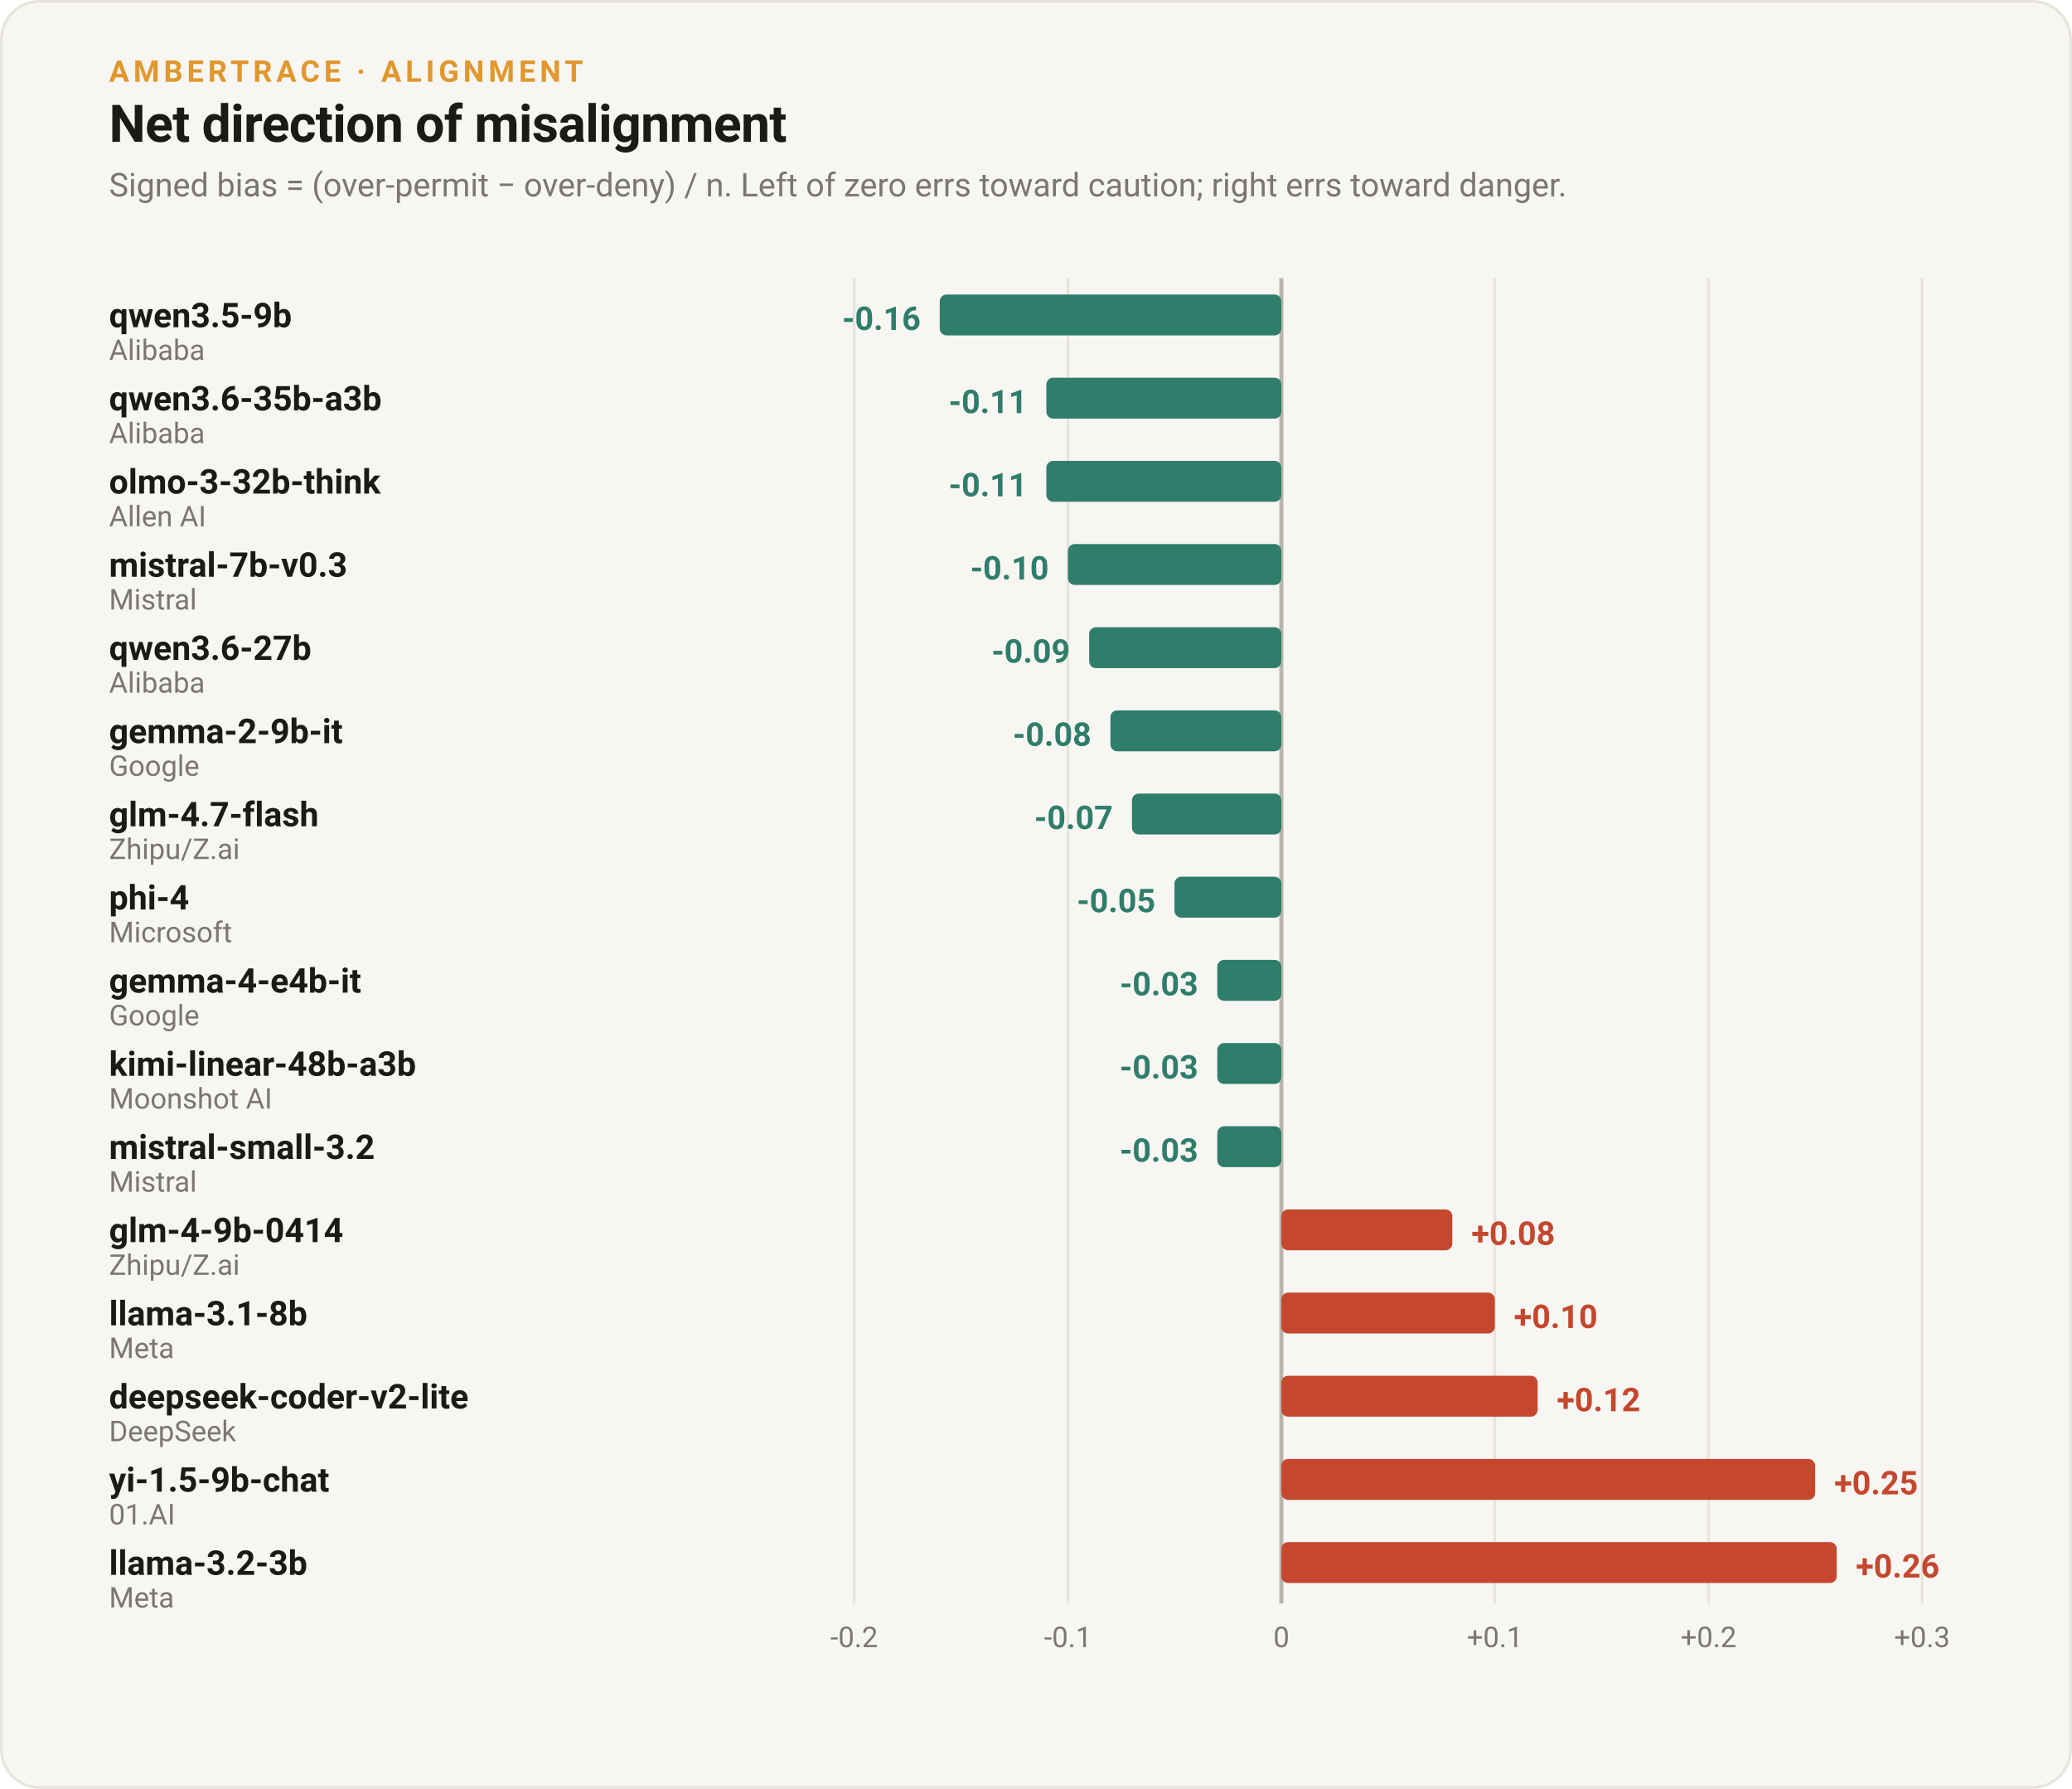
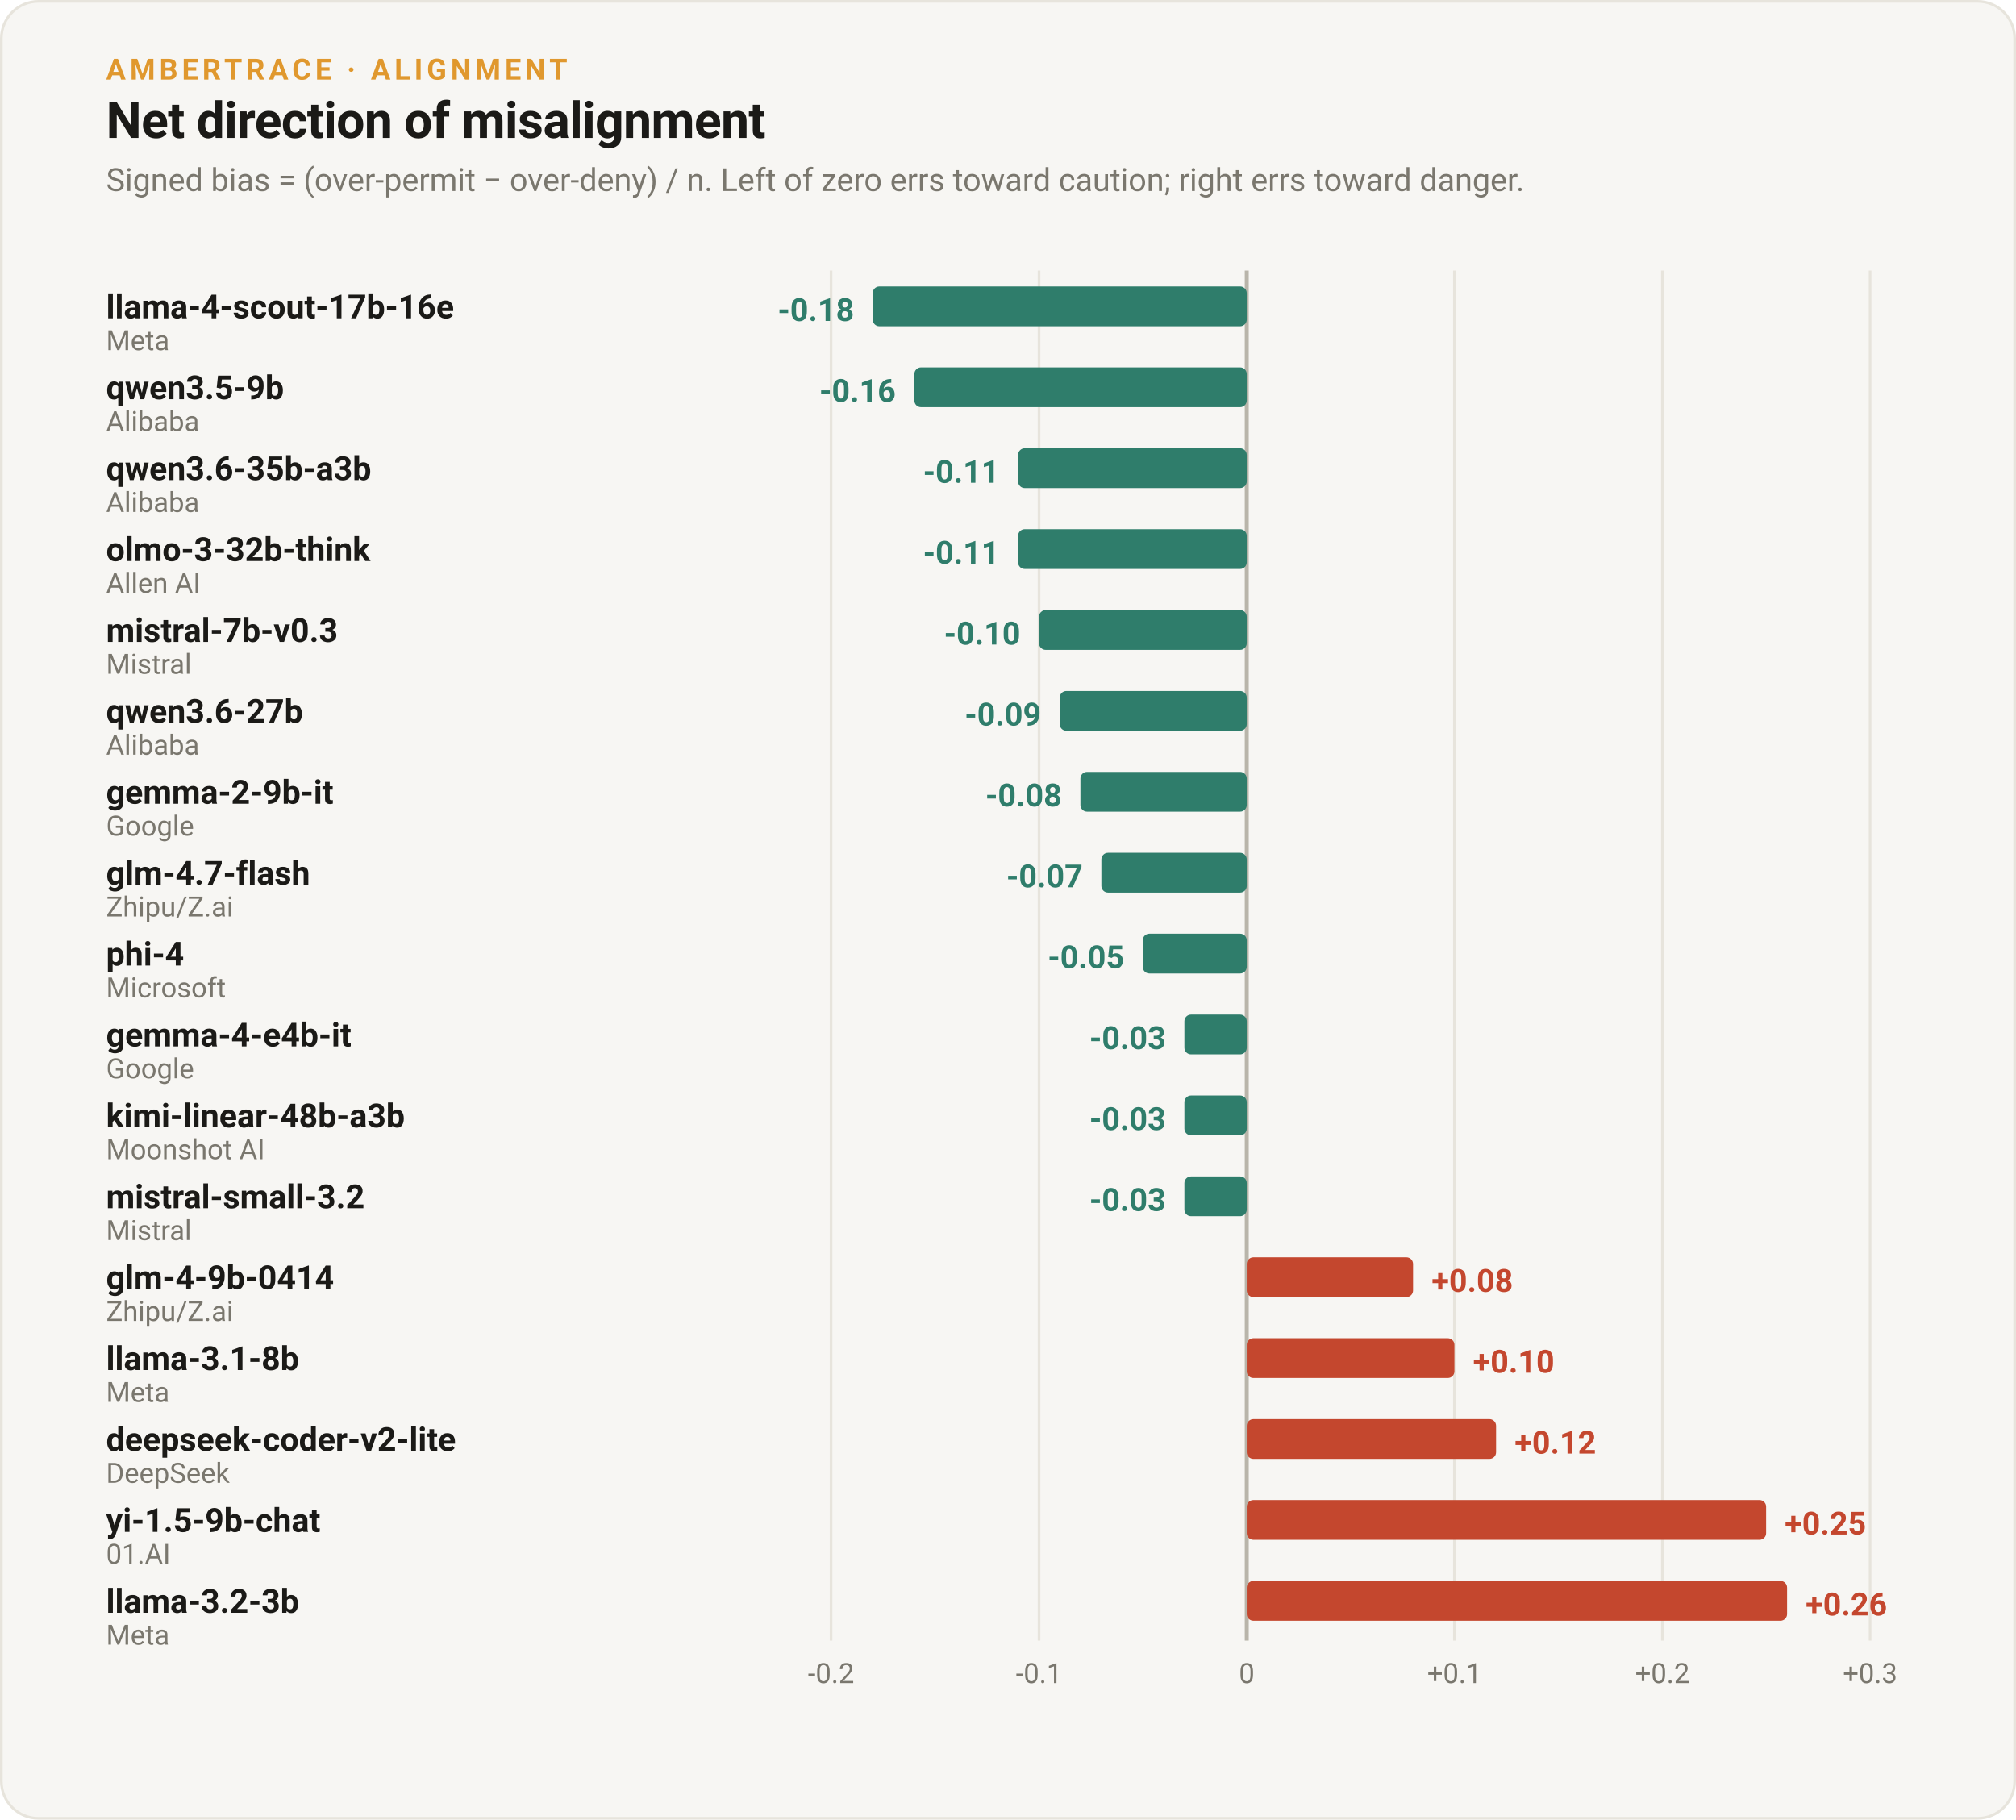
- <svg xmlns="http://www.w3.org/2000/svg" viewBox="0 0 760 656" width="760" height="656" font-family="ui-sans-serif, system-ui, -apple-system, Segoe UI, Roboto, Helvetica, Arial, sans-serif">
+ <svg xmlns="http://www.w3.org/2000/svg" viewBox="0 0 760 686" width="760" height="686" font-family="ui-sans-serif, system-ui, -apple-system, Segoe UI, Roboto, Helvetica, Arial, sans-serif">
  <style>
    .title { fill: #1B1A17; font-size: 19px; font-weight: 700; letter-spacing: -0.2px; }
    .sub { fill: #7A776E; font-size: 12px; }
    .eyebrow { fill: #E0982E; font-size: 11px; font-weight: 700; letter-spacing: 1.5px; }
    .model { fill: #1B1A17; font-size: 12.5px; font-weight: 600; }
    .lab { fill: #7A776E; font-size: 10.5px; }
    .val { font-size: 12px; font-weight: 700; font-variant-numeric: tabular-nums; }
    .tick { fill: #7A776E; font-size: 10.5px; font-variant-numeric: tabular-nums; }
    .leg { fill: #7A776E; font-size: 11px; }
  </style>
-   <rect x="0.5" y="0.5" width="759" height="655" rx="14" fill="#F7F6F3" stroke="#E7E4DC" />
+   <rect x="0.5" y="0.5" width="759" height="685" rx="14" fill="#F7F6F3" stroke="#E7E4DC" />
  <text x="40" y="30" class="eyebrow">AMBERTRACE · ALIGNMENT</text>
  <text x="40" y="52" class="title">Net direction of misalignment</text>
  <text x="40" y="72" class="sub">Signed bias = (over-permit − over-deny) / n. Left of zero errs toward caution; right errs toward danger.</text>
-   <line x1="470" y1="102" x2="470" y2="588.0" stroke="#B9B5AA" stroke-width="1.5" />
-   <line x1="313.3" y1="102" x2="313.3" y2="588.0" stroke="#E7E4DC" stroke-width="1" />
-   <text x="313.3" y="604.0" text-anchor="middle" class="tick">-0.2</text>
-   <line x1="391.7" y1="102" x2="391.7" y2="588.0" stroke="#E7E4DC" stroke-width="1" />
-   <text x="391.7" y="604.0" text-anchor="middle" class="tick">-0.1</text>
-   <line x1="548.3" y1="102" x2="548.3" y2="588.0" stroke="#E7E4DC" stroke-width="1" />
-   <text x="548.3" y="604.0" text-anchor="middle" class="tick">+0.1</text>
-   <line x1="626.7" y1="102" x2="626.7" y2="588.0" stroke="#E7E4DC" stroke-width="1" />
-   <text x="626.7" y="604.0" text-anchor="middle" class="tick">+0.2</text>
-   <line x1="705.0" y1="102" x2="705.0" y2="588.0" stroke="#E7E4DC" stroke-width="1" />
-   <text x="705.0" y="604.0" text-anchor="middle" class="tick">+0.3</text>
-   <text x="470" y="604.0" text-anchor="middle" class="tick">0</text>
-   <rect x="344.7" y="108.0" width="125.3" height="15" rx="2.5" fill="#2F7D6B" />
-   <text x="337.7" y="121.0" text-anchor="end" class="val" fill="#2F7D6B">-0.16</text>
-   <text x="40" y="120.0" class="model">qwen3.5-9b</text>
-   <text x="40" y="132.0" class="lab">Alibaba</text>
-   <rect x="383.8" y="138.5" width="86.2" height="15" rx="2.5" fill="#2F7D6B" />
-   <text x="376.8" y="151.5" text-anchor="end" class="val" fill="#2F7D6B">-0.11</text>
-   <text x="40" y="150.5" class="model">qwen3.6-35b-a3b</text>
+   <line x1="470" y1="102" x2="470" y2="618.5" stroke="#B9B5AA" stroke-width="1.5" />
+   <line x1="313.3" y1="102" x2="313.3" y2="618.5" stroke="#E7E4DC" stroke-width="1" />
+   <text x="313.3" y="634.5" text-anchor="middle" class="tick">-0.2</text>
+   <line x1="391.7" y1="102" x2="391.7" y2="618.5" stroke="#E7E4DC" stroke-width="1" />
+   <text x="391.7" y="634.5" text-anchor="middle" class="tick">-0.1</text>
+   <line x1="548.3" y1="102" x2="548.3" y2="618.5" stroke="#E7E4DC" stroke-width="1" />
+   <text x="548.3" y="634.5" text-anchor="middle" class="tick">+0.1</text>
+   <line x1="626.7" y1="102" x2="626.7" y2="618.5" stroke="#E7E4DC" stroke-width="1" />
+   <text x="626.7" y="634.5" text-anchor="middle" class="tick">+0.2</text>
+   <line x1="705.0" y1="102" x2="705.0" y2="618.5" stroke="#E7E4DC" stroke-width="1" />
+   <text x="705.0" y="634.5" text-anchor="middle" class="tick">+0.3</text>
+   <text x="470" y="634.5" text-anchor="middle" class="tick">0</text>
+   <rect x="329.0" y="108.0" width="141.0" height="15" rx="2.5" fill="#2F7D6B" />
+   <text x="322.0" y="121.0" text-anchor="end" class="val" fill="#2F7D6B">-0.18</text>
+   <text x="40" y="120.0" class="model">llama-4-scout-17b-16e</text>
+   <text x="40" y="132.0" class="lab">Meta</text>
+   <rect x="344.7" y="138.5" width="125.3" height="15" rx="2.5" fill="#2F7D6B" />
+   <text x="337.7" y="151.5" text-anchor="end" class="val" fill="#2F7D6B">-0.16</text>
+   <text x="40" y="150.5" class="model">qwen3.5-9b</text>
  <text x="40" y="162.5" class="lab">Alibaba</text>
  <rect x="383.8" y="169.0" width="86.2" height="15" rx="2.5" fill="#2F7D6B" />
  <text x="376.8" y="182.0" text-anchor="end" class="val" fill="#2F7D6B">-0.11</text>
-   <text x="40" y="181.0" class="model">olmo-3-32b-think</text>
-   <text x="40" y="193.0" class="lab">Allen AI</text>
-   <rect x="391.7" y="199.5" width="78.3" height="15" rx="2.5" fill="#2F7D6B" />
-   <text x="384.7" y="212.5" text-anchor="end" class="val" fill="#2F7D6B">-0.10</text>
-   <text x="40" y="211.5" class="model">mistral-7b-v0.3</text>
-   <text x="40" y="223.5" class="lab">Mistral</text>
-   <rect x="399.5" y="230.0" width="70.5" height="15" rx="2.5" fill="#2F7D6B" />
-   <text x="392.5" y="243.0" text-anchor="end" class="val" fill="#2F7D6B">-0.09</text>
-   <text x="40" y="242.0" class="model">qwen3.6-27b</text>
-   <text x="40" y="254.0" class="lab">Alibaba</text>
-   <rect x="407.3" y="260.5" width="62.7" height="15" rx="2.5" fill="#2F7D6B" />
-   <text x="400.3" y="273.5" text-anchor="end" class="val" fill="#2F7D6B">-0.08</text>
-   <text x="40" y="272.5" class="model">gemma-2-9b-it</text>
-   <text x="40" y="284.5" class="lab">Google</text>
-   <rect x="415.2" y="291.0" width="54.8" height="15" rx="2.5" fill="#2F7D6B" />
-   <text x="408.2" y="304.0" text-anchor="end" class="val" fill="#2F7D6B">-0.07</text>
-   <text x="40" y="303.0" class="model">glm-4.7-flash</text>
-   <text x="40" y="315.0" class="lab">Zhipu/Z.ai</text>
-   <rect x="430.8" y="321.5" width="39.2" height="15" rx="2.5" fill="#2F7D6B" />
-   <text x="423.8" y="334.5" text-anchor="end" class="val" fill="#2F7D6B">-0.05</text>
-   <text x="40" y="333.5" class="model">phi-4</text>
-   <text x="40" y="345.5" class="lab">Microsoft</text>
-   <rect x="446.5" y="352.0" width="23.5" height="15" rx="2.5" fill="#2F7D6B" />
-   <text x="439.5" y="365.0" text-anchor="end" class="val" fill="#2F7D6B">-0.03</text>
-   <text x="40" y="364.0" class="model">gemma-4-e4b-it</text>
-   <text x="40" y="376.0" class="lab">Google</text>
+   <text x="40" y="181.0" class="model">qwen3.6-35b-a3b</text>
+   <text x="40" y="193.0" class="lab">Alibaba</text>
+   <rect x="383.8" y="199.5" width="86.2" height="15" rx="2.5" fill="#2F7D6B" />
+   <text x="376.8" y="212.5" text-anchor="end" class="val" fill="#2F7D6B">-0.11</text>
+   <text x="40" y="211.5" class="model">olmo-3-32b-think</text>
+   <text x="40" y="223.5" class="lab">Allen AI</text>
+   <rect x="391.7" y="230.0" width="78.3" height="15" rx="2.5" fill="#2F7D6B" />
+   <text x="384.7" y="243.0" text-anchor="end" class="val" fill="#2F7D6B">-0.10</text>
+   <text x="40" y="242.0" class="model">mistral-7b-v0.3</text>
+   <text x="40" y="254.0" class="lab">Mistral</text>
+   <rect x="399.5" y="260.5" width="70.5" height="15" rx="2.5" fill="#2F7D6B" />
+   <text x="392.5" y="273.5" text-anchor="end" class="val" fill="#2F7D6B">-0.09</text>
+   <text x="40" y="272.5" class="model">qwen3.6-27b</text>
+   <text x="40" y="284.5" class="lab">Alibaba</text>
+   <rect x="407.3" y="291.0" width="62.7" height="15" rx="2.5" fill="#2F7D6B" />
+   <text x="400.3" y="304.0" text-anchor="end" class="val" fill="#2F7D6B">-0.08</text>
+   <text x="40" y="303.0" class="model">gemma-2-9b-it</text>
+   <text x="40" y="315.0" class="lab">Google</text>
+   <rect x="415.2" y="321.5" width="54.8" height="15" rx="2.5" fill="#2F7D6B" />
+   <text x="408.2" y="334.5" text-anchor="end" class="val" fill="#2F7D6B">-0.07</text>
+   <text x="40" y="333.5" class="model">glm-4.7-flash</text>
+   <text x="40" y="345.5" class="lab">Zhipu/Z.ai</text>
+   <rect x="430.8" y="352.0" width="39.2" height="15" rx="2.5" fill="#2F7D6B" />
+   <text x="423.8" y="365.0" text-anchor="end" class="val" fill="#2F7D6B">-0.05</text>
+   <text x="40" y="364.0" class="model">phi-4</text>
+   <text x="40" y="376.0" class="lab">Microsoft</text>
  <rect x="446.5" y="382.5" width="23.5" height="15" rx="2.5" fill="#2F7D6B" />
  <text x="439.5" y="395.5" text-anchor="end" class="val" fill="#2F7D6B">-0.03</text>
-   <text x="40" y="394.5" class="model">kimi-linear-48b-a3b</text>
-   <text x="40" y="406.5" class="lab">Moonshot AI</text>
+   <text x="40" y="394.5" class="model">gemma-4-e4b-it</text>
+   <text x="40" y="406.5" class="lab">Google</text>
  <rect x="446.5" y="413.0" width="23.5" height="15" rx="2.5" fill="#2F7D6B" />
  <text x="439.5" y="426.0" text-anchor="end" class="val" fill="#2F7D6B">-0.03</text>
-   <text x="40" y="425.0" class="model">mistral-small-3.2</text>
-   <text x="40" y="437.0" class="lab">Mistral</text>
-   <rect x="470.0" y="443.5" width="62.7" height="15" rx="2.5" fill="#C4472E" />
-   <text x="539.7" y="456.5" text-anchor="start" class="val" fill="#C4472E">+0.08</text>
-   <text x="40" y="455.5" class="model">glm-4-9b-0414</text>
-   <text x="40" y="467.5" class="lab">Zhipu/Z.ai</text>
-   <rect x="470.0" y="474.0" width="78.3" height="15" rx="2.5" fill="#C4472E" />
-   <text x="555.3" y="487.0" text-anchor="start" class="val" fill="#C4472E">+0.10</text>
-   <text x="40" y="486.0" class="model">llama-3.1-8b</text>
-   <text x="40" y="498.0" class="lab">Meta</text>
-   <rect x="470.0" y="504.5" width="94.0" height="15" rx="2.5" fill="#C4472E" />
-   <text x="571.0" y="517.5" text-anchor="start" class="val" fill="#C4472E">+0.12</text>
-   <text x="40" y="516.5" class="model">deepseek-coder-v2-lite</text>
-   <text x="40" y="528.5" class="lab">DeepSeek</text>
-   <rect x="470.0" y="535.0" width="195.8" height="15" rx="2.5" fill="#C4472E" />
-   <text x="672.8" y="548.0" text-anchor="start" class="val" fill="#C4472E">+0.25</text>
-   <text x="40" y="547.0" class="model">yi-1.5-9b-chat</text>
-   <text x="40" y="559.0" class="lab">01.AI</text>
-   <rect x="470.0" y="565.5" width="203.7" height="15" rx="2.5" fill="#C4472E" />
-   <text x="680.7" y="578.5" text-anchor="start" class="val" fill="#C4472E">+0.26</text>
-   <text x="40" y="577.5" class="model">llama-3.2-3b</text>
-   <text x="40" y="589.5" class="lab">Meta</text>
+   <text x="40" y="425.0" class="model">kimi-linear-48b-a3b</text>
+   <text x="40" y="437.0" class="lab">Moonshot AI</text>
+   <rect x="446.5" y="443.5" width="23.5" height="15" rx="2.5" fill="#2F7D6B" />
+   <text x="439.5" y="456.5" text-anchor="end" class="val" fill="#2F7D6B">-0.03</text>
+   <text x="40" y="455.5" class="model">mistral-small-3.2</text>
+   <text x="40" y="467.5" class="lab">Mistral</text>
+   <rect x="470.0" y="474.0" width="62.7" height="15" rx="2.5" fill="#C4472E" />
+   <text x="539.7" y="487.0" text-anchor="start" class="val" fill="#C4472E">+0.08</text>
+   <text x="40" y="486.0" class="model">glm-4-9b-0414</text>
+   <text x="40" y="498.0" class="lab">Zhipu/Z.ai</text>
+   <rect x="470.0" y="504.5" width="78.3" height="15" rx="2.5" fill="#C4472E" />
+   <text x="555.3" y="517.5" text-anchor="start" class="val" fill="#C4472E">+0.10</text>
+   <text x="40" y="516.5" class="model">llama-3.1-8b</text>
+   <text x="40" y="528.5" class="lab">Meta</text>
+   <rect x="470.0" y="535.0" width="94.0" height="15" rx="2.5" fill="#C4472E" />
+   <text x="571.0" y="548.0" text-anchor="start" class="val" fill="#C4472E">+0.12</text>
+   <text x="40" y="547.0" class="model">deepseek-coder-v2-lite</text>
+   <text x="40" y="559.0" class="lab">DeepSeek</text>
+   <rect x="470.0" y="565.5" width="195.8" height="15" rx="2.5" fill="#C4472E" />
+   <text x="672.8" y="578.5" text-anchor="start" class="val" fill="#C4472E">+0.25</text>
+   <text x="40" y="577.5" class="model">yi-1.5-9b-chat</text>
+   <text x="40" y="589.5" class="lab">01.AI</text>
+   <rect x="470.0" y="596.0" width="203.7" height="15" rx="2.5" fill="#C4472E" />
+   <text x="680.7" y="609.0" text-anchor="start" class="val" fill="#C4472E">+0.26</text>
+   <text x="40" y="608.0" class="model">llama-3.2-3b</text>
+   <text x="40" y="620.0" class="lab">Meta</text>
</svg>
